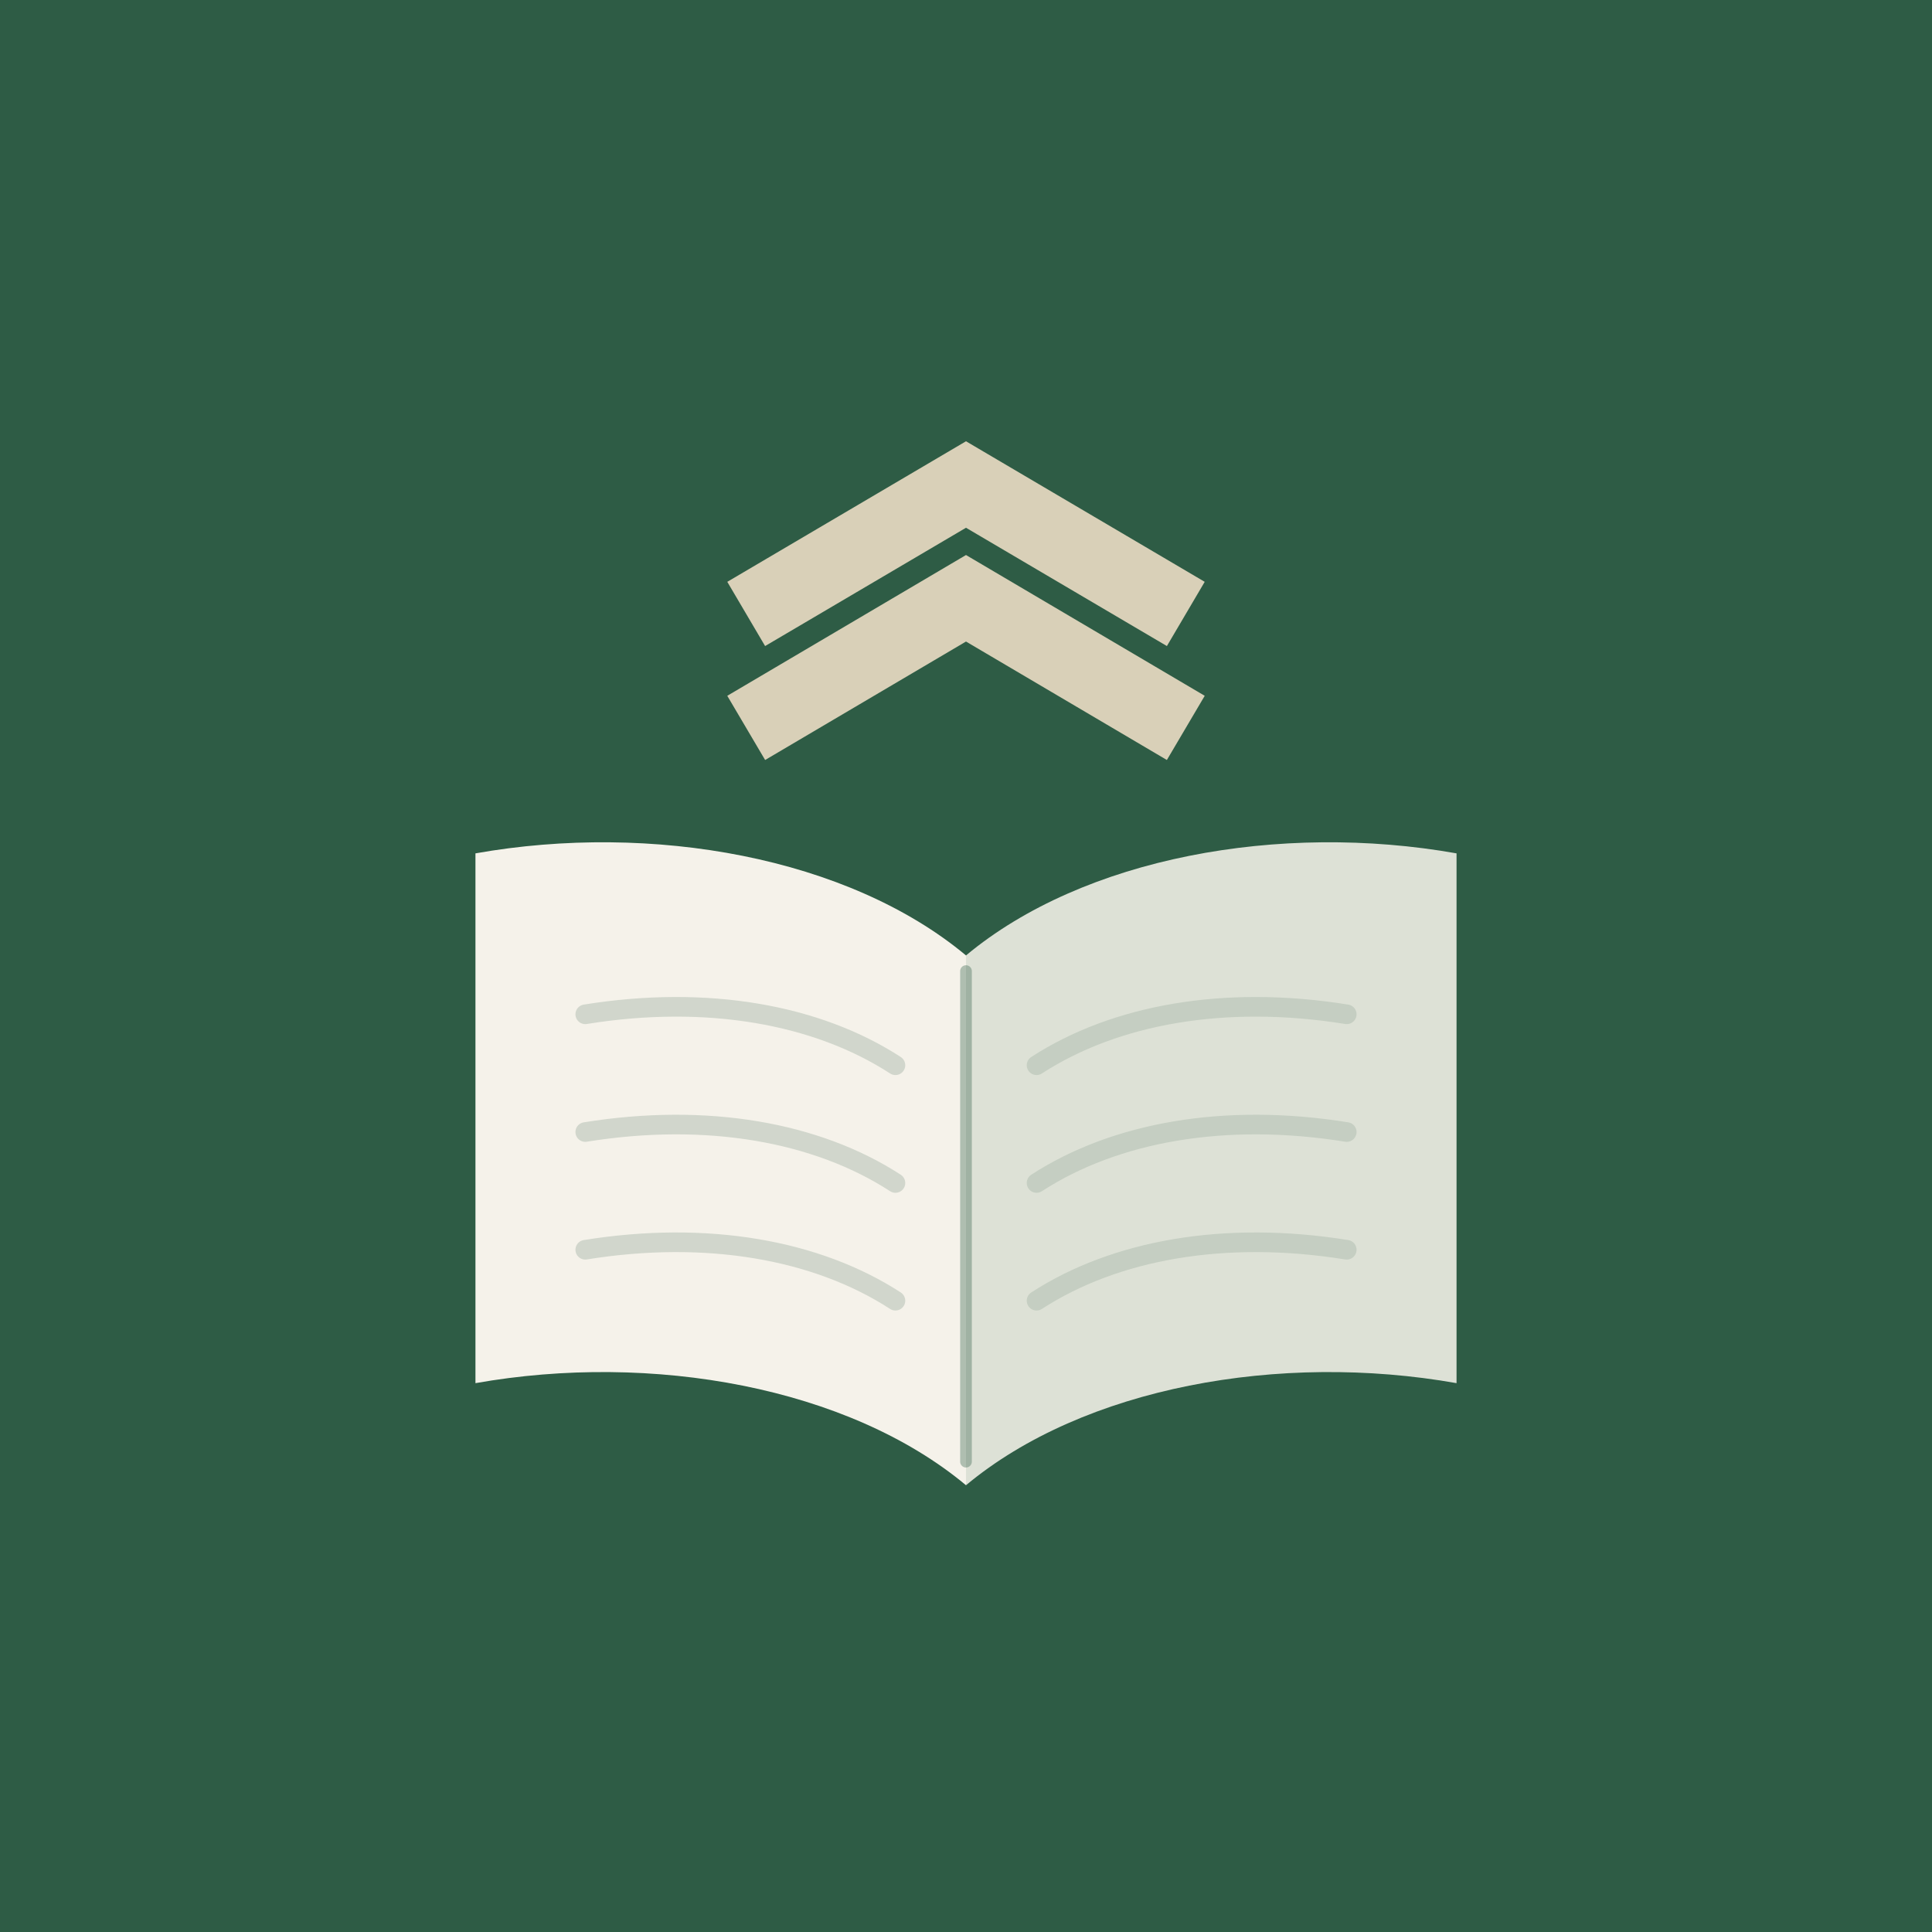
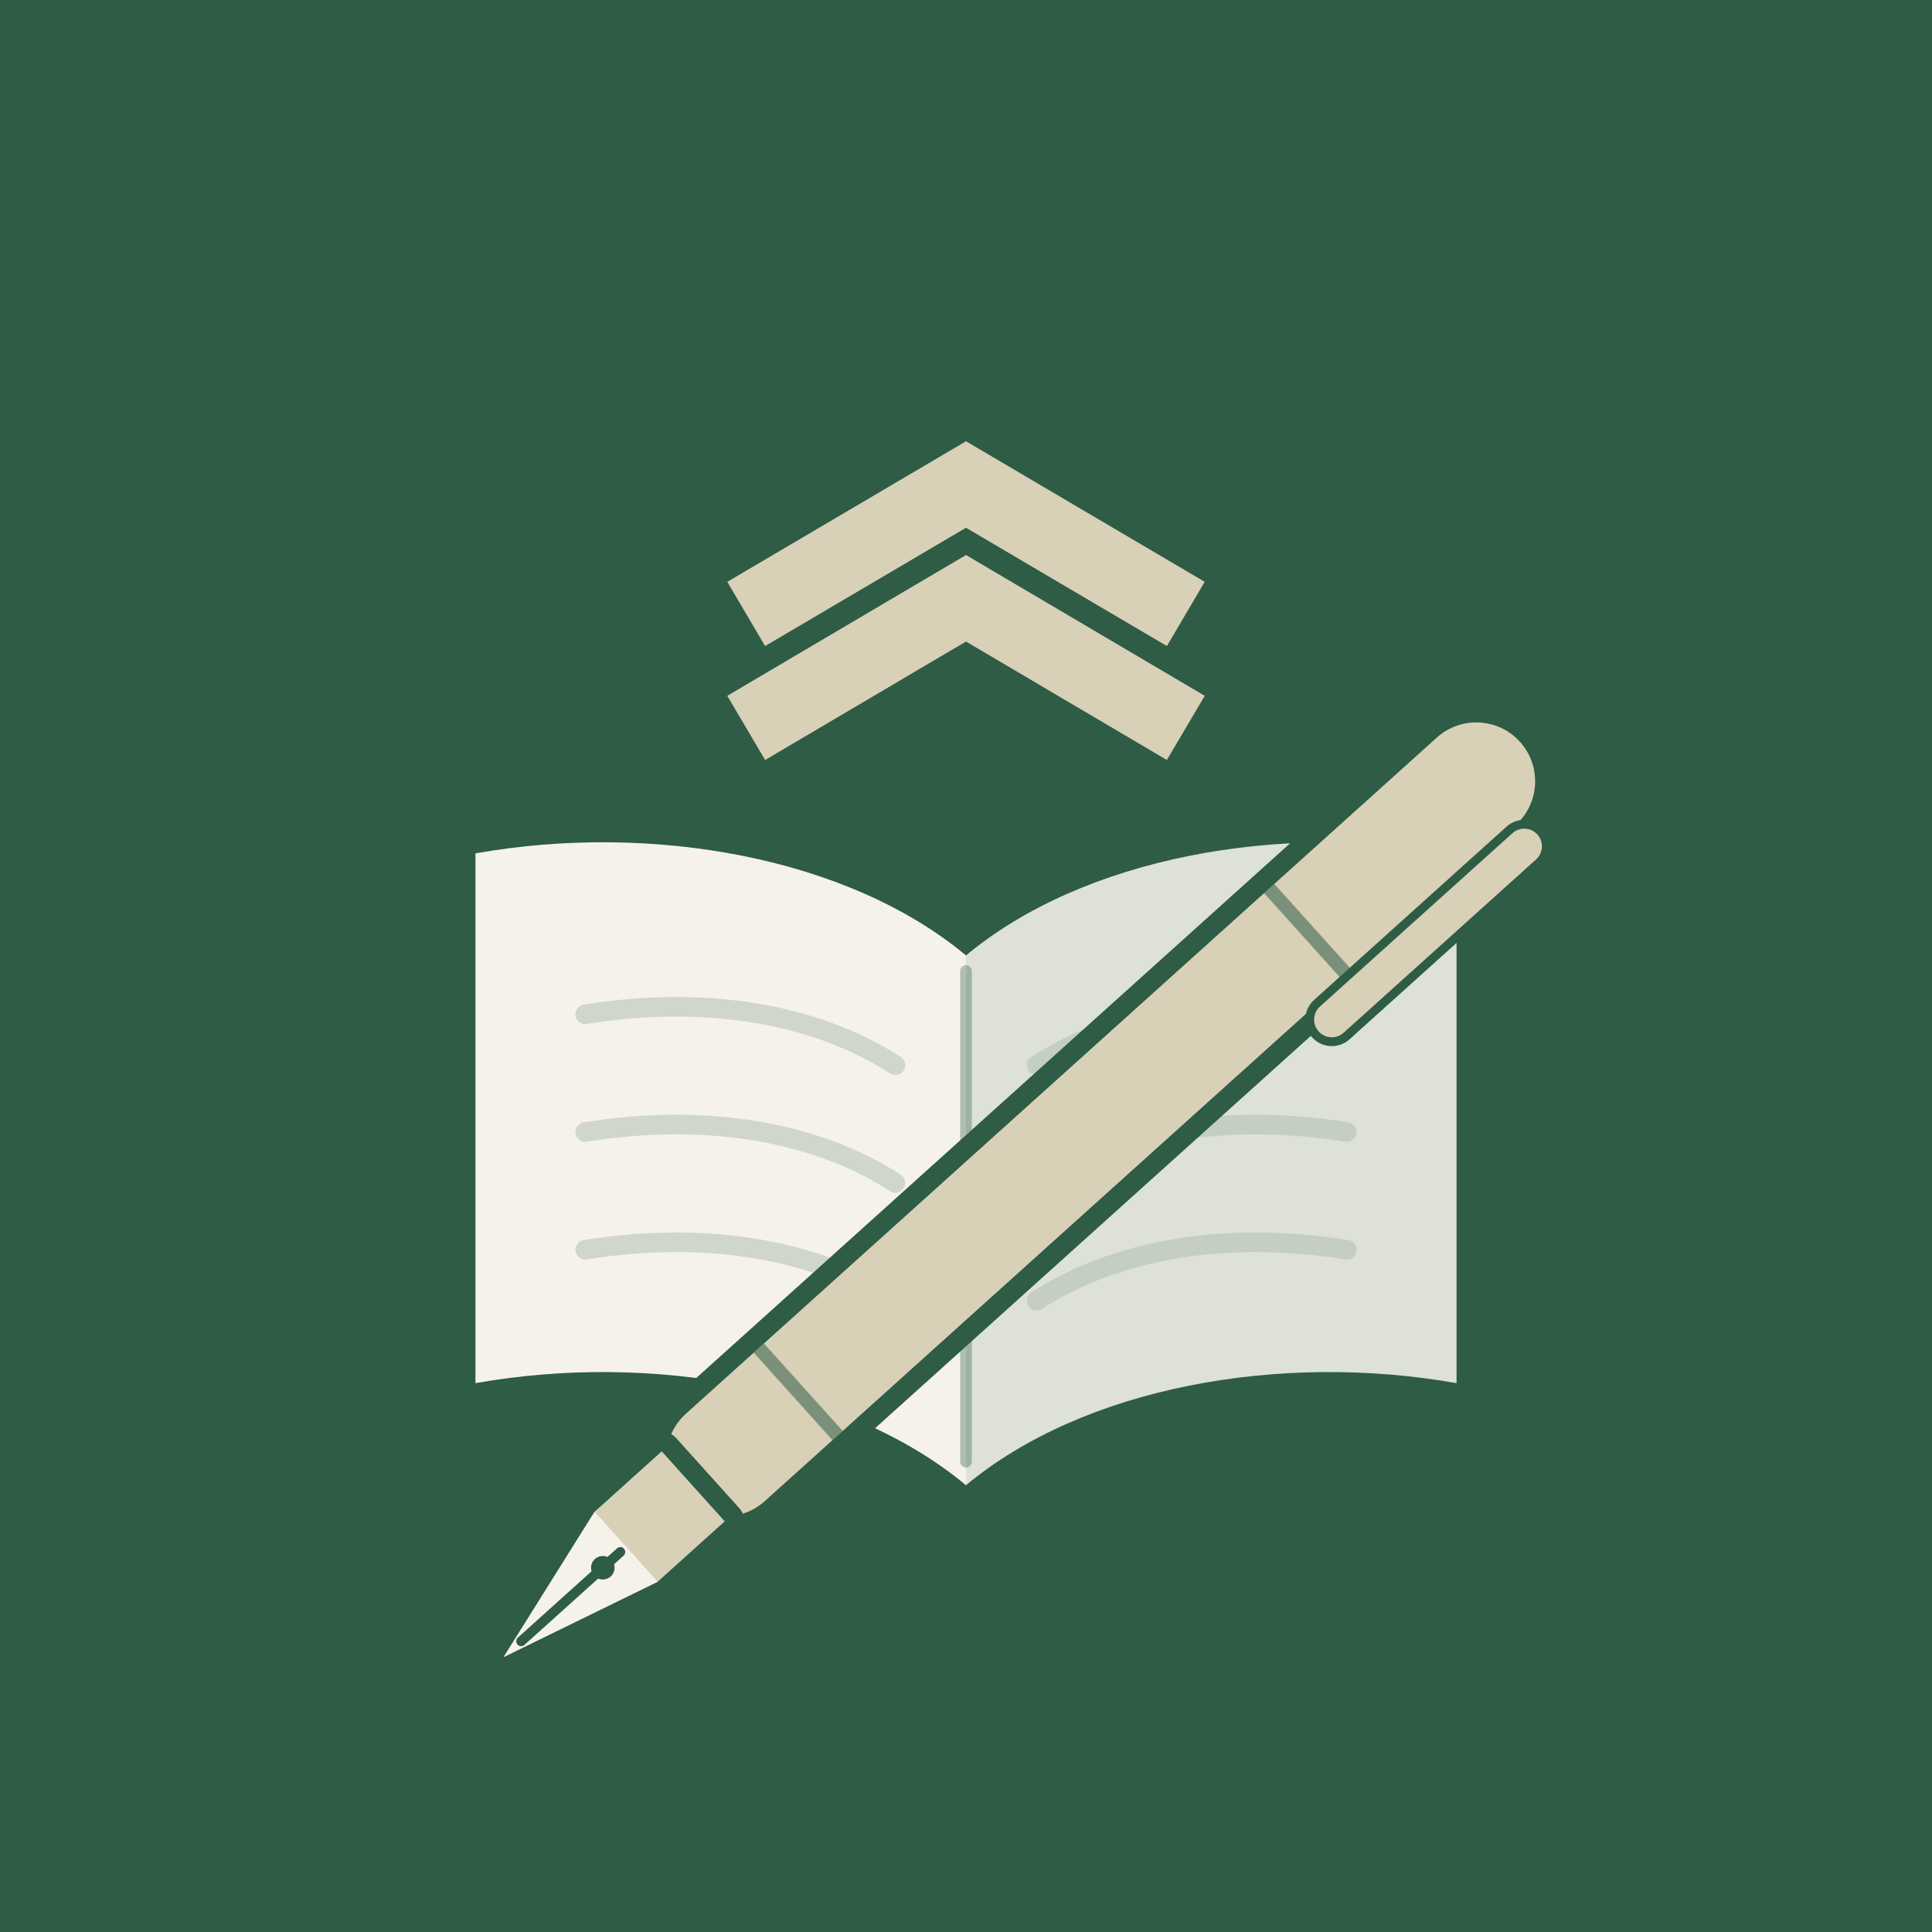
<svg xmlns="http://www.w3.org/2000/svg" viewBox="0 0 1024 1024" width="1024" height="1024">
  <defs>
    <linearGradient id="bg" x1="0" y1="0" x2="1" y2="1">
      <stop offset="0" stop-color="#2e5c45" />
      <stop offset="1" stop-color="#2e5c45" />
    </linearGradient>
    <radialGradient id="glow" cx=".3" cy=".2" r=".9">
      <stop offset="0" stop-color="#ffffff" stop-opacity=".10" />
      <stop offset=".6" stop-color="#ffffff" stop-opacity="0" />
    </radialGradient>
    <linearGradient id="brass" x1="0" y1="0" x2="1" y2="1">
      <stop offset="0" stop-color="#d9d0b8" />
      <stop offset="1" stop-color="#d9d0b8" />
    </linearGradient>
  </defs>
  <rect width="1024" height="1024" fill="url(#bg)" />
  <path d="M512.0 506.4 C449.6 454.4 345.6 435.7 252.0 452.3 L252.0 733.1 C345.6 716.5 449.6 735.2 512.0 787.2 Z" fill="#f5f2ea" />
  <path d="M512.0 506.4 C574.4 454.4 678.4 435.7 772.0 452.3 L772.0 733.1 C678.4 716.5 574.4 735.2 512.0 787.2 Z" fill="#f5f2ea" opacity=".88" />
  <path d="M512.0 514.7 L512.0 774.7" stroke="#2e5c45" stroke-opacity=".35" stroke-width="6.2" stroke-linecap="round" />
  <path d="M310.2 537.6 C374.7 527.2 433.0 537.6 474.6 564.6 M310.2 600.0 C374.7 589.6 433.0 600.0 474.6 627.0 M310.2 662.4 C374.7 652.0 433.0 662.4 474.6 689.4" stroke="#2e5c45" stroke-opacity=".18" stroke-width="10.4" fill="none" stroke-linecap="round" />
  <path d="M549.4 564.6 C591.0 537.6 649.3 527.2 713.8 537.6 M549.4 627.0 C591.0 600.0 649.3 589.6 713.8 600.0 M549.4 689.4 C591.0 662.4 649.3 652.0 713.8 662.4" stroke="#2e5c45" stroke-opacity=".14" stroke-width="10.4" fill="none" stroke-linecap="round" />
  <path d="M395.5 325.4 L512.0 256.8 L628.5 325.4" stroke="url(#brass)" stroke-width="39.5" fill="none" stroke-linecap="butt" stroke-linejoin="miter" stroke-miterlimit="10" />
  <path d="M395.5 385.8 L512.0 317.1 L628.5 385.8" stroke="url(#brass)" stroke-width="39.5" fill="none" stroke-linecap="butt" stroke-linejoin="miter" stroke-miterlimit="10" />
+   <g transform="translate(539.0 633.3) rotate(138) scale(1.040)" stroke-linejoin="round">
+     <g fill="url(#brass)" stroke="#2e5c45" stroke-width="20" paint-order="stroke">
+       <rect x="-345" y="-30" width="575" height="60" rx="30" />
+       <path d="M222 -24 L268 -24 L352 0 L268 24 L222 24 Z" />
+     </g>
+     <path d="M268 -24 L352 0 L268 24 Z" fill="#f5f2ea" />
+     <path d="M272 0 L340 0" stroke="#2e5c45" stroke-width="5" stroke-linecap="round" />
+     <circle cx="284" cy="0" r="6" fill="#2e5c45" />
+     <path d="M-200 -30 L-200 30 M150 -30 L150 30" stroke="#2e5c45" stroke-opacity=".55" stroke-width="7" />
+     <rect x="-320" y="-50" width="150" height="18" rx="9" fill="url(#brass)" stroke="#2e5c45" stroke-width="9" paint-order="stroke" />
+   </g>
</svg>
